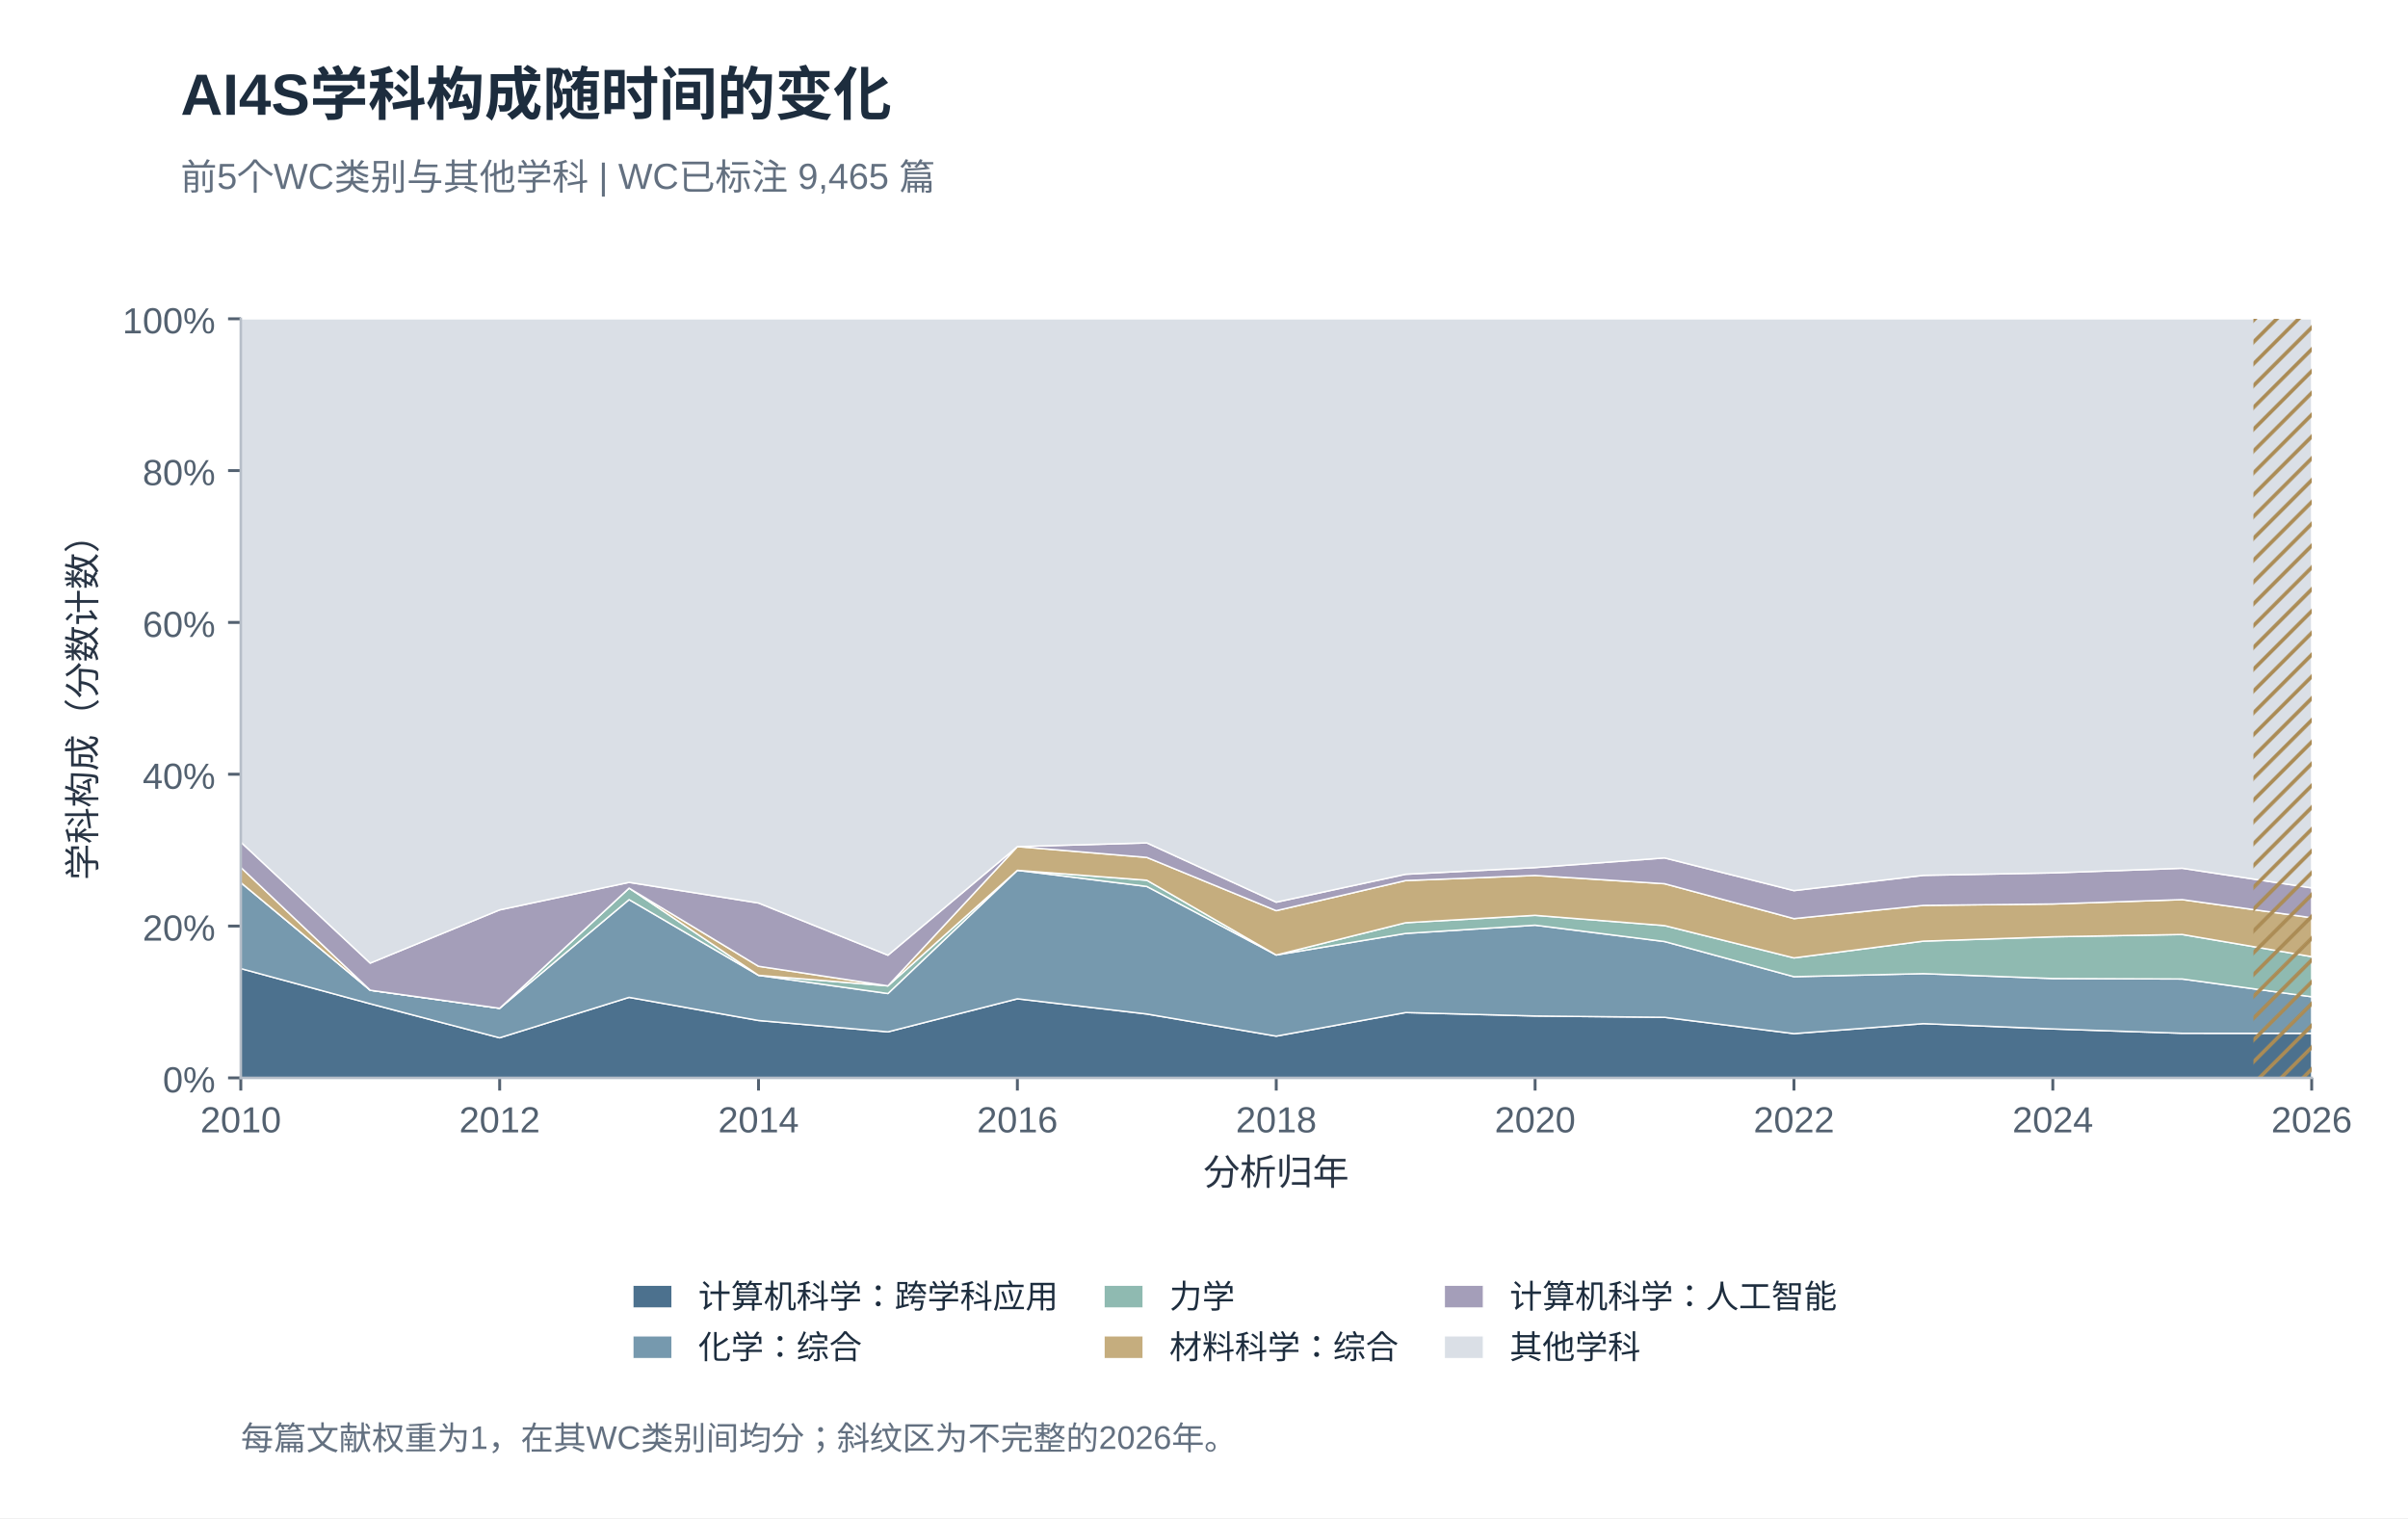
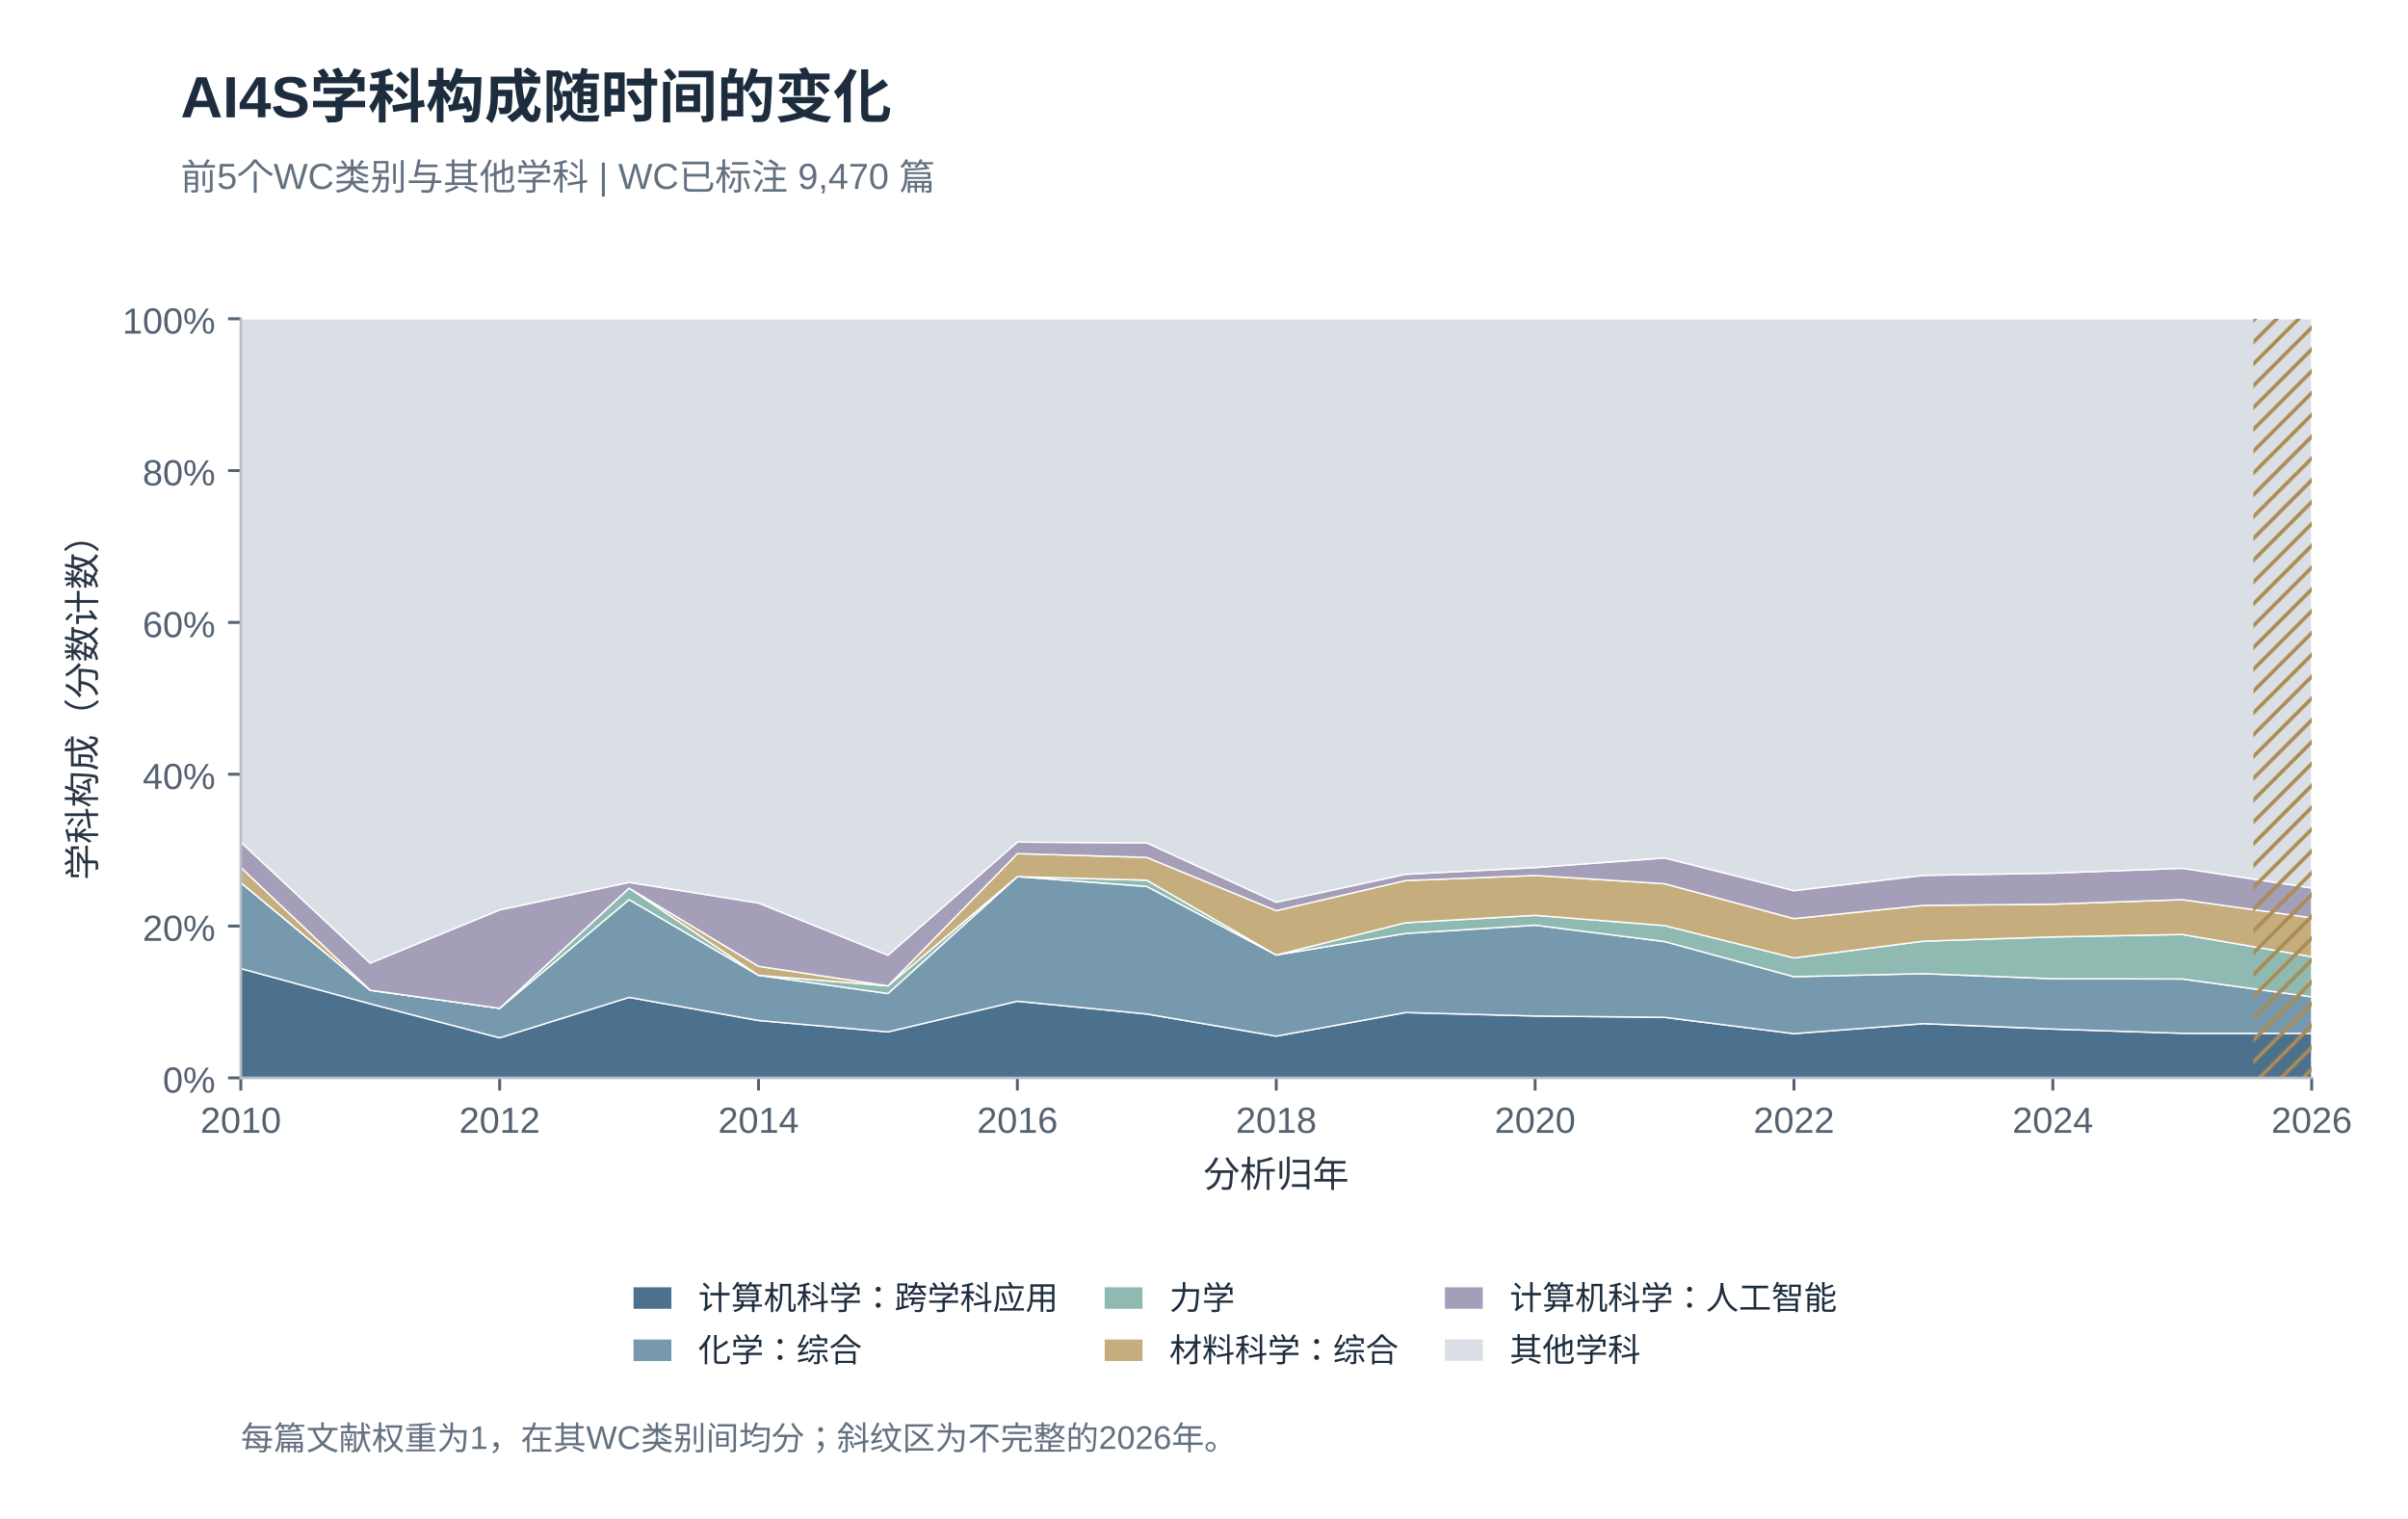
<svg xmlns="http://www.w3.org/2000/svg" xmlns:xlink="http://www.w3.org/1999/xlink" width="662.4pt" height="417.6pt" viewBox="0 0 662.4 417.6" version="1.1">
  <defs>
    <style type="text/css">*{stroke-linejoin: round; stroke-linecap: butt}</style>
  </defs>
  <g id="figure_1">
    <g id="patch_1">
      <path d="M 0 417.6  L 662.4 417.6  L 662.4 0  L 0 0  z " style="fill: #ffffff" />
    </g>
    <g id="axes_1">
      <g id="patch_2">
        <path d="M 66.24 296.496  L 635.904 296.496  L 635.904 87.696  L 66.24 87.696  z " style="fill: #ffffff" />
      </g>
      <g id="FillBetweenPolyCollection_1">
        <defs>
-           <path id="mb27971dfdf" d="M 66.24 -151.171  L 66.24 -121.104  L 101.844 -121.104  L 137.448 -121.104  L 173.052 -121.104  L 208.656 -121.104  L 244.26 -121.104  L 279.864 -121.104  L 315.468 -121.104  L 351.072 -121.104  L 386.676 -121.104  L 422.28 -121.104  L 457.884 -121.104  L 493.488 -121.104  L 529.092 -121.104  L 564.696 -121.104  L 600.3 -121.104  L 635.904 -121.104  L 635.904 -133.355  L 635.904 -133.355  L 600.3 -133.367  L 564.696 -134.561  L 529.092 -136.024  L 493.488 -133.27  L 457.884 -137.761  L 422.28 -138.125  L 386.676 -139.075  L 351.072 -132.584  L 315.468 -138.675  L 279.864 -142.854  L 244.26 -133.759  L 208.656 -136.888  L 173.052 -143.249  L 137.448 -132.124  L 101.844 -141.487  L 66.24 -151.171  z " style="stroke: #ffffff; stroke-opacity: 0.96; stroke-width: 0.4" />
-         </defs>
-         <g clip-path="url(#pa52f211a59)">
-           <use xlink:href="#mb27971dfdf" x="0" y="417.6" style="fill: #456b8a; fill-opacity: 0.96; stroke: #ffffff; stroke-opacity: 0.96; stroke-width: 0.4" />
+           <path id="maedc2e07f7" d="M 66.24 -151.171  L 66.24 -121.104  L 101.844 -121.104  L 137.448 -121.104  L 173.052 -121.104  L 208.656 -121.104  L 244.26 -121.104  L 279.864 -121.104  L 315.468 -121.104  L 351.072 -121.104  L 386.676 -121.104  L 422.28 -121.104  L 457.884 -121.104  L 493.488 -121.104  L 529.092 -121.104  L 564.696 -121.104  L 600.3 -121.104  L 635.904 -121.104  L 635.904 -133.35  L 635.904 -133.35  L 600.3 -133.367  L 564.696 -134.534  L 529.092 -136.024  L 493.488 -133.27  L 457.884 -137.761  L 422.28 -138.125  L 386.676 -139.075  L 351.072 -132.584  L 315.468 -138.675  L 279.864 -142.195  L 244.26 -133.759  L 208.656 -136.888  L 173.052 -143.249  L 137.448 -132.124  L 101.844 -141.487  L 66.24 -151.171  z " style="stroke: #ffffff; stroke-opacity: 0.96; stroke-width: 0.4" />
+         </defs>
+         <g clip-path="url(#pc9df67ac54)">
+           <use xlink:href="#maedc2e07f7" x="0" y="417.6" style="fill: #456b8a; fill-opacity: 0.96; stroke: #ffffff; stroke-opacity: 0.96; stroke-width: 0.4" />
        </g>
      </g>
      <g id="FillBetweenPolyCollection_2">
        <defs>
-           <path id="m123bbe8618" d="M 66.24 -174.835  L 66.24 -151.171  L 101.844 -141.487  L 137.448 -132.124  L 173.052 -143.249  L 208.656 -136.888  L 244.26 -133.759  L 279.864 -142.854  L 315.468 -138.675  L 351.072 -132.584  L 386.676 -139.075  L 422.28 -138.125  L 457.884 -137.761  L 493.488 -133.27  L 529.092 -136.024  L 564.696 -134.561  L 600.3 -133.367  L 635.904 -133.355  L 635.904 -143.413  L 635.904 -143.413  L 600.3 -148.305  L 564.696 -148.429  L 529.092 -149.776  L 493.488 -148.935  L 457.884 -158.607  L 422.28 -163.103  L 386.676 -160.838  L 351.072 -154.899  L 315.468 -173.76  L 279.864 -178.198  L 244.26 -144.304  L 208.656 -149.317  L 173.052 -170.14  L 137.448 -140.244  L 101.844 -145.215  L 66.24 -174.835  z " style="stroke: #ffffff; stroke-opacity: 0.96; stroke-width: 0.4" />
-         </defs>
-         <g clip-path="url(#pa52f211a59)">
-           <use xlink:href="#m123bbe8618" x="0" y="417.6" style="fill: #7195ab; fill-opacity: 0.96; stroke: #ffffff; stroke-opacity: 0.96; stroke-width: 0.4" />
+           <path id="m0b0d69584e" d="M 66.24 -174.835  L 66.24 -151.171  L 101.844 -141.487  L 137.448 -132.124  L 173.052 -143.249  L 208.656 -136.888  L 244.26 -133.759  L 279.864 -142.195  L 315.468 -138.675  L 351.072 -132.584  L 386.676 -139.075  L 422.28 -138.125  L 457.884 -137.761  L 493.488 -133.27  L 529.092 -136.024  L 564.696 -134.534  L 600.3 -133.367  L 635.904 -133.35  L 635.904 -143.404  L 635.904 -143.404  L 600.3 -148.305  L 564.696 -148.374  L 529.092 -149.776  L 493.488 -148.935  L 457.884 -158.607  L 422.28 -163.103  L 386.676 -160.838  L 351.072 -154.899  L 315.468 -173.76  L 279.864 -176.468  L 244.26 -144.304  L 208.656 -149.317  L 173.052 -170.14  L 137.448 -140.244  L 101.844 -145.215  L 66.24 -174.835  z " style="stroke: #ffffff; stroke-opacity: 0.96; stroke-width: 0.4" />
+         </defs>
+         <g clip-path="url(#pc9df67ac54)">
+           <use xlink:href="#m0b0d69584e" x="0" y="417.6" style="fill: #7195ab; fill-opacity: 0.96; stroke: #ffffff; stroke-opacity: 0.96; stroke-width: 0.4" />
        </g>
      </g>
      <g id="FillBetweenPolyCollection_3">
        <defs>
-           <path id="m6e369c1154" d="M 66.24 -174.835  L 66.24 -174.835  L 101.844 -145.215  L 137.448 -140.244  L 173.052 -170.14  L 208.656 -149.317  L 244.26 -144.304  L 279.864 -178.198  L 315.468 -173.76  L 351.072 -154.899  L 386.676 -160.838  L 422.28 -163.103  L 457.884 -158.607  L 493.488 -148.935  L 529.092 -149.776  L 564.696 -148.429  L 600.3 -148.305  L 635.904 -143.413  L 635.904 -154.454  L 635.904 -154.454  L 600.3 -160.548  L 564.696 -159.911  L 529.092 -158.716  L 493.488 -154.101  L 457.884 -162.992  L 422.28 -165.813  L 386.676 -163.782  L 351.072 -154.899  L 315.468 -175.472  L 279.864 -178.198  L 244.26 -146.413  L 208.656 -149.317  L 173.052 -173.304  L 137.448 -140.244  L 101.844 -145.215  L 66.24 -174.835  z " style="stroke: #ffffff; stroke-opacity: 0.96; stroke-width: 0.4" />
-         </defs>
-         <g clip-path="url(#pa52f211a59)">
-           <use xlink:href="#m6e369c1154" x="0" y="417.6" style="fill: #8bb7ae; fill-opacity: 0.96; stroke: #ffffff; stroke-opacity: 0.96; stroke-width: 0.4" />
+           <path id="mde4836e1b3" d="M 66.24 -174.835  L 66.24 -174.835  L 101.844 -145.215  L 137.448 -140.244  L 173.052 -170.14  L 208.656 -149.317  L 244.26 -144.304  L 279.864 -176.468  L 315.468 -173.76  L 351.072 -154.899  L 386.676 -160.838  L 422.28 -163.103  L 457.884 -158.607  L 493.488 -148.935  L 529.092 -149.776  L 564.696 -148.374  L 600.3 -148.305  L 635.904 -143.404  L 635.904 -154.441  L 635.904 -154.441  L 600.3 -160.548  L 564.696 -159.879  L 529.092 -158.716  L 493.488 -154.101  L 457.884 -162.992  L 422.28 -165.813  L 386.676 -163.782  L 351.072 -154.899  L 315.468 -175.472  L 279.864 -176.468  L 244.26 -146.413  L 208.656 -149.317  L 173.052 -173.304  L 137.448 -140.244  L 101.844 -145.215  L 66.24 -174.835  z " style="stroke: #ffffff; stroke-opacity: 0.96; stroke-width: 0.4" />
+         </defs>
+         <g clip-path="url(#pc9df67ac54)">
+           <use xlink:href="#mde4836e1b3" x="0" y="417.6" style="fill: #8bb7ae; fill-opacity: 0.96; stroke: #ffffff; stroke-opacity: 0.96; stroke-width: 0.4" />
        </g>
      </g>
      <g id="FillBetweenPolyCollection_4">
        <defs>
-           <path id="mabd24fd151" d="M 66.24 -179.011  L 66.24 -174.835  L 101.844 -145.215  L 137.448 -140.244  L 173.052 -173.304  L 208.656 -149.317  L 244.26 -146.413  L 279.864 -178.198  L 315.468 -175.472  L 351.072 -154.899  L 386.676 -163.782  L 422.28 -165.813  L 457.884 -162.992  L 493.488 -154.101  L 529.092 -158.716  L 564.696 -159.911  L 600.3 -160.548  L 635.904 -154.454  L 635.904 -165.152  L 635.904 -165.152  L 600.3 -170.137  L 564.696 -168.937  L 529.092 -168.553  L 493.488 -164.908  L 457.884 -174.514  L 422.28 -176.784  L 386.676 -175.382  L 351.072 -167.097  L 315.468 -181.747  L 279.864 -184.723  L 244.26 -146.413  L 208.656 -151.803  L 173.052 -173.304  L 137.448 -140.244  L 101.844 -145.215  L 66.24 -179.011  z " style="stroke: #ffffff; stroke-opacity: 0.96; stroke-width: 0.4" />
-         </defs>
-         <g clip-path="url(#pa52f211a59)">
-           <use xlink:href="#mabd24fd151" x="0" y="417.6" style="fill: #c3aa79; fill-opacity: 0.96; stroke: #ffffff; stroke-opacity: 0.96; stroke-width: 0.4" />
+           <path id="mcc3910e43b" d="M 66.24 -179.011  L 66.24 -174.835  L 101.844 -145.215  L 137.448 -140.244  L 173.052 -173.304  L 208.656 -149.317  L 244.26 -146.413  L 279.864 -176.468  L 315.468 -175.472  L 351.072 -154.899  L 386.676 -163.782  L 422.28 -165.813  L 457.884 -162.992  L 493.488 -154.101  L 529.092 -158.716  L 564.696 -159.879  L 600.3 -160.548  L 635.904 -154.441  L 635.904 -165.134  L 635.904 -165.134  L 600.3 -170.137  L 564.696 -168.887  L 529.092 -168.553  L 493.488 -164.908  L 457.884 -174.514  L 422.28 -176.784  L 386.676 -175.382  L 351.072 -167.097  L 315.468 -181.747  L 279.864 -182.795  L 244.26 -146.413  L 208.656 -151.803  L 173.052 -173.304  L 137.448 -140.244  L 101.844 -145.215  L 66.24 -179.011  z " style="stroke: #ffffff; stroke-opacity: 0.96; stroke-width: 0.4" />
+         </defs>
+         <g clip-path="url(#pc9df67ac54)">
+           <use xlink:href="#mcc3910e43b" x="0" y="417.6" style="fill: #c3aa79; fill-opacity: 0.96; stroke: #ffffff; stroke-opacity: 0.96; stroke-width: 0.4" />
        </g>
      </g>
      <g id="FillBetweenPolyCollection_5">
        <defs>
-           <path id="mbf6473e9fb" d="M 66.24 -185.971  L 66.24 -179.011  L 101.844 -145.215  L 137.448 -140.244  L 173.052 -173.304  L 208.656 -151.803  L 244.26 -146.413  L 279.864 -184.723  L 315.468 -181.747  L 351.072 -167.097  L 386.676 -175.382  L 422.28 -176.784  L 457.884 -174.514  L 493.488 -164.908  L 529.092 -168.553  L 564.696 -168.937  L 600.3 -170.137  L 635.904 -165.152  L 635.904 -173.359  L 635.904 -173.359  L 600.3 -178.761  L 564.696 -177.491  L 529.092 -176.808  L 493.488 -172.611  L 457.884 -181.609  L 422.28 -178.952  L 386.676 -177.113  L 351.072 -169.429  L 315.468 -185.741  L 279.864 -184.723  L 244.26 -154.849  L 208.656 -169.203  L 173.052 -174.886  L 137.448 -167.311  L 101.844 -152.673  L 66.24 -185.971  z " style="stroke: #ffffff; stroke-opacity: 0.96; stroke-width: 0.4" />
-         </defs>
-         <g clip-path="url(#pa52f211a59)">
-           <use xlink:href="#mbf6473e9fb" x="0" y="417.6" style="fill: #a09ab6; fill-opacity: 0.96; stroke: #ffffff; stroke-opacity: 0.96; stroke-width: 0.4" />
+           <path id="m72b7022aa0" d="M 66.24 -185.971  L 66.24 -179.011  L 101.844 -145.215  L 137.448 -140.244  L 173.052 -173.304  L 208.656 -151.803  L 244.26 -146.413  L 279.864 -182.795  L 315.468 -181.747  L 351.072 -167.097  L 386.676 -175.382  L 422.28 -176.784  L 457.884 -174.514  L 493.488 -164.908  L 529.092 -168.553  L 564.696 -168.887  L 600.3 -170.137  L 635.904 -165.134  L 635.904 -173.338  L 635.904 -173.338  L 600.3 -178.761  L 564.696 -177.424  L 529.092 -176.808  L 493.488 -172.611  L 457.884 -181.609  L 422.28 -178.952  L 386.676 -177.113  L 351.072 -169.429  L 315.468 -185.741  L 279.864 -185.959  L 244.26 -154.849  L 208.656 -169.203  L 173.052 -174.886  L 137.448 -167.311  L 101.844 -152.673  L 66.24 -185.971  z " style="stroke: #ffffff; stroke-opacity: 0.96; stroke-width: 0.4" />
+         </defs>
+         <g clip-path="url(#pc9df67ac54)">
+           <use xlink:href="#m72b7022aa0" x="0" y="417.6" style="fill: #a09ab6; fill-opacity: 0.96; stroke: #ffffff; stroke-opacity: 0.96; stroke-width: 0.4" />
        </g>
      </g>
      <g id="FillBetweenPolyCollection_6">
        <defs>
-           <path id="md2032a831b" d="M 66.24 -329.904  L 66.24 -185.971  L 101.844 -152.673  L 137.448 -167.311  L 173.052 -174.886  L 208.656 -169.203  L 244.26 -154.849  L 279.864 -184.723  L 315.468 -185.741  L 351.072 -169.429  L 386.676 -177.113  L 422.28 -178.952  L 457.884 -181.609  L 493.488 -172.611  L 529.092 -176.808  L 564.696 -177.491  L 600.3 -178.761  L 635.904 -173.359  L 635.904 -329.904  L 635.904 -329.904  L 600.3 -329.904  L 564.696 -329.904  L 529.092 -329.904  L 493.488 -329.904  L 457.884 -329.904  L 422.28 -329.904  L 386.676 -329.904  L 351.072 -329.904  L 315.468 -329.904  L 279.864 -329.904  L 244.26 -329.904  L 208.656 -329.904  L 173.052 -329.904  L 137.448 -329.904  L 101.844 -329.904  L 66.24 -329.904  z " style="stroke: #ffffff; stroke-opacity: 0.96; stroke-width: 0.4" />
-         </defs>
-         <g clip-path="url(#pa52f211a59)">
-           <use xlink:href="#md2032a831b" x="0" y="417.6" style="fill: #d8dee5; fill-opacity: 0.96; stroke: #ffffff; stroke-opacity: 0.96; stroke-width: 0.4" />
+           <path id="m956a9ecfb1" d="M 66.24 -329.904  L 66.24 -185.971  L 101.844 -152.673  L 137.448 -167.311  L 173.052 -174.886  L 208.656 -169.203  L 244.26 -154.849  L 279.864 -185.959  L 315.468 -185.741  L 351.072 -169.429  L 386.676 -177.113  L 422.28 -178.952  L 457.884 -181.609  L 493.488 -172.611  L 529.092 -176.808  L 564.696 -177.424  L 600.3 -178.761  L 635.904 -173.338  L 635.904 -329.904  L 635.904 -329.904  L 600.3 -329.904  L 564.696 -329.904  L 529.092 -329.904  L 493.488 -329.904  L 457.884 -329.904  L 422.28 -329.904  L 386.676 -329.904  L 351.072 -329.904  L 315.468 -329.904  L 279.864 -329.904  L 244.26 -329.904  L 208.656 -329.904  L 173.052 -329.904  L 137.448 -329.904  L 101.844 -329.904  L 66.24 -329.904  z " style="stroke: #ffffff; stroke-opacity: 0.96; stroke-width: 0.4" />
+         </defs>
+         <g clip-path="url(#pc9df67ac54)">
+           <use xlink:href="#m956a9ecfb1" x="0" y="417.6" style="fill: #d8dee5; fill-opacity: 0.96; stroke: #ffffff; stroke-opacity: 0.96; stroke-width: 0.4" />
        </g>
      </g>
      <g id="patch_3">
-         <path d="M 619.882 296.496  L 650.146 296.496  L 650.146 87.696  L 619.882 87.696  z " clip-path="url(#pa52f211a59)" style="fill: url(#hea159cde8d)" />
+         <path d="M 619.882 296.496  L 650.146 296.496  L 650.146 87.696  L 619.882 87.696  z " clip-path="url(#pc9df67ac54)" style="fill: url(#h4a72dd573a)" />
      </g>
      <g id="matplotlib.axis_1">
        <g id="xtick_1">
          <g id="line2d_1">
            <defs>
-               <path id="m7892247ba6" d="M 0 0  L 0 3.5  " style="stroke: #536170; stroke-width: 0.8" />
+               <path id="mcdf085f9d0" d="M 0 0  L 0 3.5  " style="stroke: #536170; stroke-width: 0.8" />
            </defs>
            <g>
-               <use xlink:href="#m7892247ba6" x="66.24" y="296.496" style="fill: #536170; stroke: #536170; stroke-width: 0.8" />
+               <use xlink:href="#mcdf085f9d0" x="66.24" y="296.496" style="fill: #536170; stroke: #536170; stroke-width: 0.8" />
            </g>
          </g>
          <g id="text_1">
-             <text style="font-size: 10px; font-family: 'Microsoft YaHei', 'Arial', 'DejaVu Sans', sans-serif; text-anchor: middle; fill: #536170" x="66.24" y="311.49" transform="rotate(-0 66.24 311.4898)">2010</text>
+             <text style="font-size: 10px; font-family: 'Microsoft YaHei', 'Arial', 'DejaVu Sans', sans-serif; text-anchor: middle; fill: #536170" x="66.24" y="311.616" transform="rotate(-0 66.24 311.6161)">2010</text>
          </g>
        </g>
        <g id="xtick_2">
          <g id="line2d_2">
            <g>
-               <use xlink:href="#m7892247ba6" x="137.448" y="296.496" style="fill: #536170; stroke: #536170; stroke-width: 0.8" />
+               <use xlink:href="#mcdf085f9d0" x="137.448" y="296.496" style="fill: #536170; stroke: #536170; stroke-width: 0.8" />
            </g>
          </g>
          <g id="text_2">
-             <text style="font-size: 10px; font-family: 'Microsoft YaHei', 'Arial', 'DejaVu Sans', sans-serif; text-anchor: middle; fill: #536170" x="137.448" y="311.49" transform="rotate(-0 137.448 311.4898)">2012</text>
+             <text style="font-size: 10px; font-family: 'Microsoft YaHei', 'Arial', 'DejaVu Sans', sans-serif; text-anchor: middle; fill: #536170" x="137.448" y="311.616" transform="rotate(-0 137.448 311.6161)">2012</text>
          </g>
        </g>
        <g id="xtick_3">
          <g id="line2d_3">
            <g>
-               <use xlink:href="#m7892247ba6" x="208.656" y="296.496" style="fill: #536170; stroke: #536170; stroke-width: 0.8" />
+               <use xlink:href="#mcdf085f9d0" x="208.656" y="296.496" style="fill: #536170; stroke: #536170; stroke-width: 0.8" />
            </g>
          </g>
          <g id="text_3">
-             <text style="font-size: 10px; font-family: 'Microsoft YaHei', 'Arial', 'DejaVu Sans', sans-serif; text-anchor: middle; fill: #536170" x="208.656" y="311.49" transform="rotate(-0 208.656 311.4898)">2014</text>
+             <text style="font-size: 10px; font-family: 'Microsoft YaHei', 'Arial', 'DejaVu Sans', sans-serif; text-anchor: middle; fill: #536170" x="208.656" y="311.616" transform="rotate(-0 208.656 311.6161)">2014</text>
          </g>
        </g>
        <g id="xtick_4">
          <g id="line2d_4">
            <g>
-               <use xlink:href="#m7892247ba6" x="279.864" y="296.496" style="fill: #536170; stroke: #536170; stroke-width: 0.8" />
+               <use xlink:href="#mcdf085f9d0" x="279.864" y="296.496" style="fill: #536170; stroke: #536170; stroke-width: 0.8" />
            </g>
          </g>
          <g id="text_4">
-             <text style="font-size: 10px; font-family: 'Microsoft YaHei', 'Arial', 'DejaVu Sans', sans-serif; text-anchor: middle; fill: #536170" x="279.864" y="311.49" transform="rotate(-0 279.864 311.4898)">2016</text>
+             <text style="font-size: 10px; font-family: 'Microsoft YaHei', 'Arial', 'DejaVu Sans', sans-serif; text-anchor: middle; fill: #536170" x="279.864" y="311.616" transform="rotate(-0 279.864 311.6161)">2016</text>
          </g>
        </g>
        <g id="xtick_5">
          <g id="line2d_5">
            <g>
-               <use xlink:href="#m7892247ba6" x="351.072" y="296.496" style="fill: #536170; stroke: #536170; stroke-width: 0.8" />
+               <use xlink:href="#mcdf085f9d0" x="351.072" y="296.496" style="fill: #536170; stroke: #536170; stroke-width: 0.8" />
            </g>
          </g>
          <g id="text_5">
-             <text style="font-size: 10px; font-family: 'Microsoft YaHei', 'Arial', 'DejaVu Sans', sans-serif; text-anchor: middle; fill: #536170" x="351.072" y="311.49" transform="rotate(-0 351.072 311.4898)">2018</text>
+             <text style="font-size: 10px; font-family: 'Microsoft YaHei', 'Arial', 'DejaVu Sans', sans-serif; text-anchor: middle; fill: #536170" x="351.072" y="311.616" transform="rotate(-0 351.072 311.6161)">2018</text>
          </g>
        </g>
        <g id="xtick_6">
          <g id="line2d_6">
            <g>
-               <use xlink:href="#m7892247ba6" x="422.28" y="296.496" style="fill: #536170; stroke: #536170; stroke-width: 0.8" />
+               <use xlink:href="#mcdf085f9d0" x="422.28" y="296.496" style="fill: #536170; stroke: #536170; stroke-width: 0.8" />
            </g>
          </g>
          <g id="text_6">
-             <text style="font-size: 10px; font-family: 'Microsoft YaHei', 'Arial', 'DejaVu Sans', sans-serif; text-anchor: middle; fill: #536170" x="422.28" y="311.49" transform="rotate(-0 422.28 311.4898)">2020</text>
+             <text style="font-size: 10px; font-family: 'Microsoft YaHei', 'Arial', 'DejaVu Sans', sans-serif; text-anchor: middle; fill: #536170" x="422.28" y="311.616" transform="rotate(-0 422.28 311.6161)">2020</text>
          </g>
        </g>
        <g id="xtick_7">
          <g id="line2d_7">
            <g>
-               <use xlink:href="#m7892247ba6" x="493.488" y="296.496" style="fill: #536170; stroke: #536170; stroke-width: 0.8" />
+               <use xlink:href="#mcdf085f9d0" x="493.488" y="296.496" style="fill: #536170; stroke: #536170; stroke-width: 0.8" />
            </g>
          </g>
          <g id="text_7">
-             <text style="font-size: 10px; font-family: 'Microsoft YaHei', 'Arial', 'DejaVu Sans', sans-serif; text-anchor: middle; fill: #536170" x="493.488" y="311.49" transform="rotate(-0 493.488 311.4898)">2022</text>
+             <text style="font-size: 10px; font-family: 'Microsoft YaHei', 'Arial', 'DejaVu Sans', sans-serif; text-anchor: middle; fill: #536170" x="493.488" y="311.616" transform="rotate(-0 493.488 311.6161)">2022</text>
          </g>
        </g>
        <g id="xtick_8">
          <g id="line2d_8">
            <g>
-               <use xlink:href="#m7892247ba6" x="564.696" y="296.496" style="fill: #536170; stroke: #536170; stroke-width: 0.8" />
+               <use xlink:href="#mcdf085f9d0" x="564.696" y="296.496" style="fill: #536170; stroke: #536170; stroke-width: 0.8" />
            </g>
          </g>
          <g id="text_8">
-             <text style="font-size: 10px; font-family: 'Microsoft YaHei', 'Arial', 'DejaVu Sans', sans-serif; text-anchor: middle; fill: #536170" x="564.696" y="311.49" transform="rotate(-0 564.696 311.4898)">2024</text>
+             <text style="font-size: 10px; font-family: 'Microsoft YaHei', 'Arial', 'DejaVu Sans', sans-serif; text-anchor: middle; fill: #536170" x="564.696" y="311.616" transform="rotate(-0 564.696 311.6161)">2024</text>
          </g>
        </g>
        <g id="xtick_9">
          <g id="line2d_9">
            <g>
-               <use xlink:href="#m7892247ba6" x="635.904" y="296.496" style="fill: #536170; stroke: #536170; stroke-width: 0.8" />
+               <use xlink:href="#mcdf085f9d0" x="635.904" y="296.496" style="fill: #536170; stroke: #536170; stroke-width: 0.8" />
            </g>
          </g>
          <g id="text_9">
-             <text style="font-size: 10px; font-family: 'Microsoft YaHei', 'Arial', 'DejaVu Sans', sans-serif; text-anchor: middle; fill: #536170" x="635.904" y="311.49" transform="rotate(-0 635.904 311.4898)">2026</text>
+             <text style="font-size: 10px; font-family: 'Microsoft YaHei', 'Arial', 'DejaVu Sans', sans-serif; text-anchor: middle; fill: #536170" x="635.904" y="311.616" transform="rotate(-0 635.904 311.6161)">2026</text>
          </g>
        </g>
        <g id="text_10">
-           <text style="font-size: 10px; font-family: 'Microsoft YaHei', 'Arial', 'DejaVu Sans', sans-serif; text-anchor: middle; fill: #283444" x="351.072" y="325.969" transform="rotate(-0 351.072 325.9694)">分析归年</text>
+           <text style="font-size: 10px; font-family: 'Microsoft YaHei', 'Arial', 'DejaVu Sans', sans-serif; text-anchor: middle; fill: #283444" x="351.072" y="326.544" transform="rotate(-0 351.072 326.544)">分析归年</text>
        </g>
      </g>
      <g id="matplotlib.axis_2">
        <g id="ytick_1">
          <g id="line2d_10">
            <defs>
-               <path id="mdef5beb936" d="M 0 0  L -3.5 0  " style="stroke: #536170; stroke-width: 0.8" />
+               <path id="m29a3f340a9" d="M 0 0  L -3.5 0  " style="stroke: #536170; stroke-width: 0.8" />
            </defs>
            <g>
-               <use xlink:href="#mdef5beb936" x="66.24" y="296.496" style="fill: #536170; stroke: #536170; stroke-width: 0.8" />
+               <use xlink:href="#m29a3f340a9" x="66.24" y="296.496" style="fill: #536170; stroke: #536170; stroke-width: 0.8" />
            </g>
          </g>
          <g id="text_11">
-             <text style="font-size: 10px; font-family: 'Microsoft YaHei', 'Arial', 'DejaVu Sans', sans-serif; text-anchor: end; fill: #536170" x="59.24" y="300.493" transform="rotate(-0 59.24 300.4929)">0%</text>
+             <text style="font-size: 10px; font-family: 'Microsoft YaHei', 'Arial', 'DejaVu Sans', sans-serif; text-anchor: end; fill: #536170" x="59.24" y="300.556" transform="rotate(-0 59.24 300.5561)">0%</text>
          </g>
        </g>
        <g id="ytick_2">
          <g id="line2d_11">
            <g>
-               <use xlink:href="#mdef5beb936" x="66.24" y="254.736" style="fill: #536170; stroke: #536170; stroke-width: 0.8" />
+               <use xlink:href="#m29a3f340a9" x="66.24" y="254.736" style="fill: #536170; stroke: #536170; stroke-width: 0.8" />
            </g>
          </g>
          <g id="text_12">
-             <text style="font-size: 10px; font-family: 'Microsoft YaHei', 'Arial', 'DejaVu Sans', sans-serif; text-anchor: end; fill: #536170" x="59.24" y="258.733" transform="rotate(-0 59.24 258.7329)">20%</text>
+             <text style="font-size: 10px; font-family: 'Microsoft YaHei', 'Arial', 'DejaVu Sans', sans-serif; text-anchor: end; fill: #536170" x="59.24" y="258.796" transform="rotate(-0 59.24 258.7961)">20%</text>
          </g>
        </g>
        <g id="ytick_3">
          <g id="line2d_12">
            <g>
-               <use xlink:href="#mdef5beb936" x="66.24" y="212.976" style="fill: #536170; stroke: #536170; stroke-width: 0.8" />
+               <use xlink:href="#m29a3f340a9" x="66.24" y="212.976" style="fill: #536170; stroke: #536170; stroke-width: 0.8" />
            </g>
          </g>
          <g id="text_13">
-             <text style="font-size: 10px; font-family: 'Microsoft YaHei', 'Arial', 'DejaVu Sans', sans-serif; text-anchor: end; fill: #536170" x="59.24" y="216.973" transform="rotate(-0 59.24 216.9729)">40%</text>
+             <text style="font-size: 10px; font-family: 'Microsoft YaHei', 'Arial', 'DejaVu Sans', sans-serif; text-anchor: end; fill: #536170" x="59.24" y="217.036" transform="rotate(-0 59.24 217.0361)">40%</text>
          </g>
        </g>
        <g id="ytick_4">
          <g id="line2d_13">
            <g>
-               <use xlink:href="#mdef5beb936" x="66.24" y="171.216" style="fill: #536170; stroke: #536170; stroke-width: 0.8" />
+               <use xlink:href="#m29a3f340a9" x="66.24" y="171.216" style="fill: #536170; stroke: #536170; stroke-width: 0.8" />
            </g>
          </g>
          <g id="text_14">
-             <text style="font-size: 10px; font-family: 'Microsoft YaHei', 'Arial', 'DejaVu Sans', sans-serif; text-anchor: end; fill: #536170" x="59.24" y="175.213" transform="rotate(-0 59.24 175.2129)">60%</text>
+             <text style="font-size: 10px; font-family: 'Microsoft YaHei', 'Arial', 'DejaVu Sans', sans-serif; text-anchor: end; fill: #536170" x="59.24" y="175.276" transform="rotate(-0 59.24 175.2761)">60%</text>
          </g>
        </g>
        <g id="ytick_5">
          <g id="line2d_14">
            <g>
-               <use xlink:href="#mdef5beb936" x="66.24" y="129.456" style="fill: #536170; stroke: #536170; stroke-width: 0.8" />
+               <use xlink:href="#m29a3f340a9" x="66.24" y="129.456" style="fill: #536170; stroke: #536170; stroke-width: 0.8" />
            </g>
          </g>
          <g id="text_15">
-             <text style="font-size: 10px; font-family: 'Microsoft YaHei', 'Arial', 'DejaVu Sans', sans-serif; text-anchor: end; fill: #536170" x="59.24" y="133.453" transform="rotate(-0 59.24 133.4529)">80%</text>
+             <text style="font-size: 10px; font-family: 'Microsoft YaHei', 'Arial', 'DejaVu Sans', sans-serif; text-anchor: end; fill: #536170" x="59.24" y="133.516" transform="rotate(-0 59.24 133.5161)">80%</text>
          </g>
        </g>
        <g id="ytick_6">
          <g id="line2d_15">
            <g>
-               <use xlink:href="#mdef5beb936" x="66.24" y="87.696" style="fill: #536170; stroke: #536170; stroke-width: 0.8" />
+               <use xlink:href="#m29a3f340a9" x="66.24" y="87.696" style="fill: #536170; stroke: #536170; stroke-width: 0.8" />
            </g>
          </g>
          <g id="text_16">
-             <text style="font-size: 10px; font-family: 'Microsoft YaHei', 'Arial', 'DejaVu Sans', sans-serif; text-anchor: end; fill: #536170" x="59.24" y="91.693" transform="rotate(-0 59.24 91.69288)">100%</text>
+             <text style="font-size: 10px; font-family: 'Microsoft YaHei', 'Arial', 'DejaVu Sans', sans-serif; text-anchor: end; fill: #536170" x="59.24" y="91.756" transform="rotate(-0 59.24 91.75606)">100%</text>
          </g>
        </g>
        <g id="text_17">
-           <text style="font-size: 10px; font-family: 'Microsoft YaHei', 'Arial', 'DejaVu Sans', sans-serif; text-anchor: middle; fill: #283444" x="26.265" y="192.096" transform="rotate(-90 26.265 192.096)">学科构成（分数计数）</text>
+           <text style="font-size: 10px; font-family: 'Microsoft YaHei', 'Arial', 'DejaVu Sans', sans-serif; text-anchor: middle; fill: #283444" x="26.217" y="192.096" transform="rotate(-90 26.21676 192.096)">学科构成（分数计数）</text>
        </g>
      </g>
      <g id="patch_4">
        <path d="M 66.24 296.496  L 66.24 87.696  " style="fill: none; stroke: #b6bec8; stroke-width: 0.7; stroke-linejoin: miter; stroke-linecap: square" />
      </g>
      <g id="patch_5">
        <path d="M 66.24 296.496  L 635.904 296.496  " style="fill: none; stroke: #b6bec8; stroke-width: 0.7; stroke-linejoin: miter; stroke-linecap: square" />
      </g>
      <g id="legend_1">
        <g id="patch_6">
-           <path d="M 174.079 359.814  L 184.879 359.814  L 184.879 353.514  L 174.079 353.514  z " style="fill: #456b8a; fill-opacity: 0.96; stroke: #ffffff; stroke-opacity: 0.96; stroke-width: 0.4; stroke-linejoin: miter" />
+           <path d="M 174.079 360.21  L 184.879 360.21  L 184.879 353.91  L 174.079 353.91  z " style="fill: #456b8a; fill-opacity: 0.96; stroke: #ffffff; stroke-opacity: 0.96; stroke-width: 0.4; stroke-linejoin: miter" />
        </g>
        <g id="text_18">
-           <text style="font-size: 9px; font-family: 'Microsoft YaHei', 'Arial', 'DejaVu Sans', sans-serif; text-anchor: start; fill: #1d2d3e" x="192.079" y="359.814" transform="rotate(-0 192.0787 359.8144)">计算机科学：跨学科应用</text>
+           <text style="font-size: 9px; font-family: 'Microsoft YaHei', 'Arial', 'DejaVu Sans', sans-serif; text-anchor: start; fill: #1d2d3e" x="192.079" y="360.21" transform="rotate(-0 192.0787 360.2095)">计算机科学：跨学科应用</text>
        </g>
        <g id="patch_7">
-           <path d="M 174.079 373.746  L 184.879 373.746  L 184.879 367.446  L 174.079 367.446  z " style="fill: #7195ab; fill-opacity: 0.96; stroke: #ffffff; stroke-opacity: 0.96; stroke-width: 0.4; stroke-linejoin: miter" />
+           <path d="M 174.079 374.58  L 184.879 374.58  L 184.879 368.28  L 174.079 368.28  z " style="fill: #7195ab; fill-opacity: 0.96; stroke: #ffffff; stroke-opacity: 0.96; stroke-width: 0.4; stroke-linejoin: miter" />
        </g>
        <g id="text_19">
-           <text style="font-size: 9px; font-family: 'Microsoft YaHei', 'Arial', 'DejaVu Sans', sans-serif; text-anchor: start; fill: #1d2d3e" x="192.079" y="373.746" transform="rotate(-0 192.0787 373.7461)">化学：综合</text>
+           <text style="font-size: 9px; font-family: 'Microsoft YaHei', 'Arial', 'DejaVu Sans', sans-serif; text-anchor: start; fill: #1d2d3e" x="192.079" y="374.58" transform="rotate(-0 192.0787 374.5798)">化学：综合</text>
        </g>
        <g id="patch_8">
-           <path d="M 303.679 359.814  L 314.479 359.814  L 314.479 353.514  L 303.679 353.514  z " style="fill: #8bb7ae; fill-opacity: 0.96; stroke: #ffffff; stroke-opacity: 0.96; stroke-width: 0.4; stroke-linejoin: miter" />
+           <path d="M 303.679 360.21  L 314.479 360.21  L 314.479 353.91  L 303.679 353.91  z " style="fill: #8bb7ae; fill-opacity: 0.96; stroke: #ffffff; stroke-opacity: 0.96; stroke-width: 0.4; stroke-linejoin: miter" />
        </g>
        <g id="text_20">
-           <text style="font-size: 9px; font-family: 'Microsoft YaHei', 'Arial', 'DejaVu Sans', sans-serif; text-anchor: start; fill: #1d2d3e" x="321.679" y="359.814" transform="rotate(-0 321.6787 359.8144)">力学</text>
+           <text style="font-size: 9px; font-family: 'Microsoft YaHei', 'Arial', 'DejaVu Sans', sans-serif; text-anchor: start; fill: #1d2d3e" x="321.679" y="360.21" transform="rotate(-0 321.6787 360.2095)">力学</text>
        </g>
        <g id="patch_9">
-           <path d="M 303.679 373.746  L 314.479 373.746  L 314.479 367.446  L 303.679 367.446  z " style="fill: #c3aa79; fill-opacity: 0.96; stroke: #ffffff; stroke-opacity: 0.96; stroke-width: 0.4; stroke-linejoin: miter" />
+           <path d="M 303.679 374.58  L 314.479 374.58  L 314.479 368.28  L 303.679 368.28  z " style="fill: #c3aa79; fill-opacity: 0.96; stroke: #ffffff; stroke-opacity: 0.96; stroke-width: 0.4; stroke-linejoin: miter" />
        </g>
        <g id="text_21">
-           <text style="font-size: 9px; font-family: 'Microsoft YaHei', 'Arial', 'DejaVu Sans', sans-serif; text-anchor: start; fill: #1d2d3e" x="321.679" y="373.746" transform="rotate(-0 321.6787 373.7461)">材料科学：综合</text>
+           <text style="font-size: 9px; font-family: 'Microsoft YaHei', 'Arial', 'DejaVu Sans', sans-serif; text-anchor: start; fill: #1d2d3e" x="321.679" y="374.58" transform="rotate(-0 321.6787 374.5798)">材料科学：综合</text>
        </g>
        <g id="patch_10">
-           <path d="M 397.279 359.814  L 408.079 359.814  L 408.079 353.514  L 397.279 353.514  z " style="fill: #a09ab6; fill-opacity: 0.96; stroke: #ffffff; stroke-opacity: 0.96; stroke-width: 0.4; stroke-linejoin: miter" />
+           <path d="M 397.279 360.21  L 408.079 360.21  L 408.079 353.91  L 397.279 353.91  z " style="fill: #a09ab6; fill-opacity: 0.96; stroke: #ffffff; stroke-opacity: 0.96; stroke-width: 0.4; stroke-linejoin: miter" />
        </g>
        <g id="text_22">
-           <text style="font-size: 9px; font-family: 'Microsoft YaHei', 'Arial', 'DejaVu Sans', sans-serif; text-anchor: start; fill: #1d2d3e" x="415.279" y="359.814" transform="rotate(-0 415.2787 359.8144)">计算机科学：人工智能</text>
+           <text style="font-size: 9px; font-family: 'Microsoft YaHei', 'Arial', 'DejaVu Sans', sans-serif; text-anchor: start; fill: #1d2d3e" x="415.279" y="360.21" transform="rotate(-0 415.2787 360.2095)">计算机科学：人工智能</text>
        </g>
        <g id="patch_11">
-           <path d="M 397.279 373.746  L 408.079 373.746  L 408.079 367.446  L 397.279 367.446  z " style="fill: #d8dee5; fill-opacity: 0.96; stroke: #ffffff; stroke-opacity: 0.96; stroke-width: 0.4; stroke-linejoin: miter" />
+           <path d="M 397.279 374.518  L 408.079 374.518  L 408.079 368.218  L 397.279 368.218  z " style="fill: #d8dee5; fill-opacity: 0.96; stroke: #ffffff; stroke-opacity: 0.96; stroke-width: 0.4; stroke-linejoin: miter" />
        </g>
        <g id="text_23">
-           <text style="font-size: 9px; font-family: 'Microsoft YaHei', 'Arial', 'DejaVu Sans', sans-serif; text-anchor: start; fill: #1d2d3e" x="415.279" y="373.746" transform="rotate(-0 415.2787 373.7461)">其他学科</text>
+           <text style="font-size: 9px; font-family: 'Microsoft YaHei', 'Arial', 'DejaVu Sans', sans-serif; text-anchor: start; fill: #1d2d3e" x="415.279" y="374.518" transform="rotate(-0 415.2787 374.5179)">其他学科</text>
        </g>
      </g>
    </g>
    <g id="text_24">
-       <text style="font-weight: 700; font-size: 16px; font-family: 'Microsoft YaHei', 'Arial', 'DejaVu Sans', sans-serif; text-anchor: start; fill: #1d2d3e" x="49.68" y="31.582" transform="rotate(-0 49.68 31.582)">AI4S学科构成随时间的变化</text>
+       <text style="font-weight: 700; font-size: 16px; font-family: 'Microsoft YaHei', 'Arial', 'DejaVu Sans', sans-serif; text-anchor: start; fill: #1d2d3e" x="49.68" y="32.27" transform="rotate(-0 49.68 32.2695)">AI4S学科构成随时间的变化</text>
    </g>
    <g id="text_25">
-       <text style="font-size: 10px; font-family: 'Microsoft YaHei', 'Arial', 'DejaVu Sans', sans-serif; text-anchor: start; fill: #637080" x="49.68" y="52.232" transform="rotate(-0 49.68 52.23237)">前5个WC类别与其他学科  |  WC已标注 9,465 篇</text>
+       <text style="font-size: 10px; font-family: 'Microsoft YaHei', 'Arial', 'DejaVu Sans', sans-serif; text-anchor: start; fill: #637080" x="49.68" y="52.232" transform="rotate(-0 49.68 52.23237)">前5个WC类别与其他学科  |  WC已标注 9,470 篇</text>
    </g>
    <g id="text_26">
      <text style="font-size: 9px; font-family: 'Microsoft YaHei', 'Arial', 'DejaVu Sans', sans-serif; text-anchor: start; fill: #637080" x="66.24" y="398.808" transform="rotate(-0 66.24 398.808)">每篇文献权重为1，在其WC类别间均分；斜纹区为不完整的2026年。</text>
    </g>
  </g>
  <defs>
-     <clipPath id="pa52f211a59">
+     <clipPath id="pc9df67ac54">
      <rect x="66.24" y="87.696" width="569.664" height="208.8" />
    </clipPath>
  </defs>
  <defs>
-     <pattern id="hea159cde8d" patternUnits="userSpaceOnUse" x="0" y="0" width="72" height="72">
+     <pattern id="h4a72dd573a" patternUnits="userSpaceOnUse" x="0" y="0" width="72" height="72">
      <rect x="0" y="0" width="73" height="73" fill="none" />
      <path d="M -36 36  L 36 -36  M -33 39  L 39 -33  M -30 42  L 42 -30  M -27 45  L 45 -27  M -24 48  L 48 -24  M -21 51  L 51 -21  M -18 54  L 54 -18  M -15 57  L 57 -15  M -12 60  L 60 -12  M -9 63  L 63 -9  M -6 66  L 66 -6  M -3 69  L 69 -3  M 0 72  L 72 0  M 3 75  L 75 3  M 6 78  L 78 6  M 9 81  L 81 9  M 12 84  L 84 12  M 15 87  L 87 15  M 18 90  L 90 18  M 21 93  L 93 21  M 24 96  L 96 24  M 27 99  L 99 27  M 30 102  L 102 30  M 33 105  L 105 33  M 36 108  L 108 36  " style="fill: #a98a54; stroke: #a98a54; stroke-width: 1.0; stroke-linecap: butt; stroke-linejoin: miter" />
    </pattern>
  </defs>
</svg>
